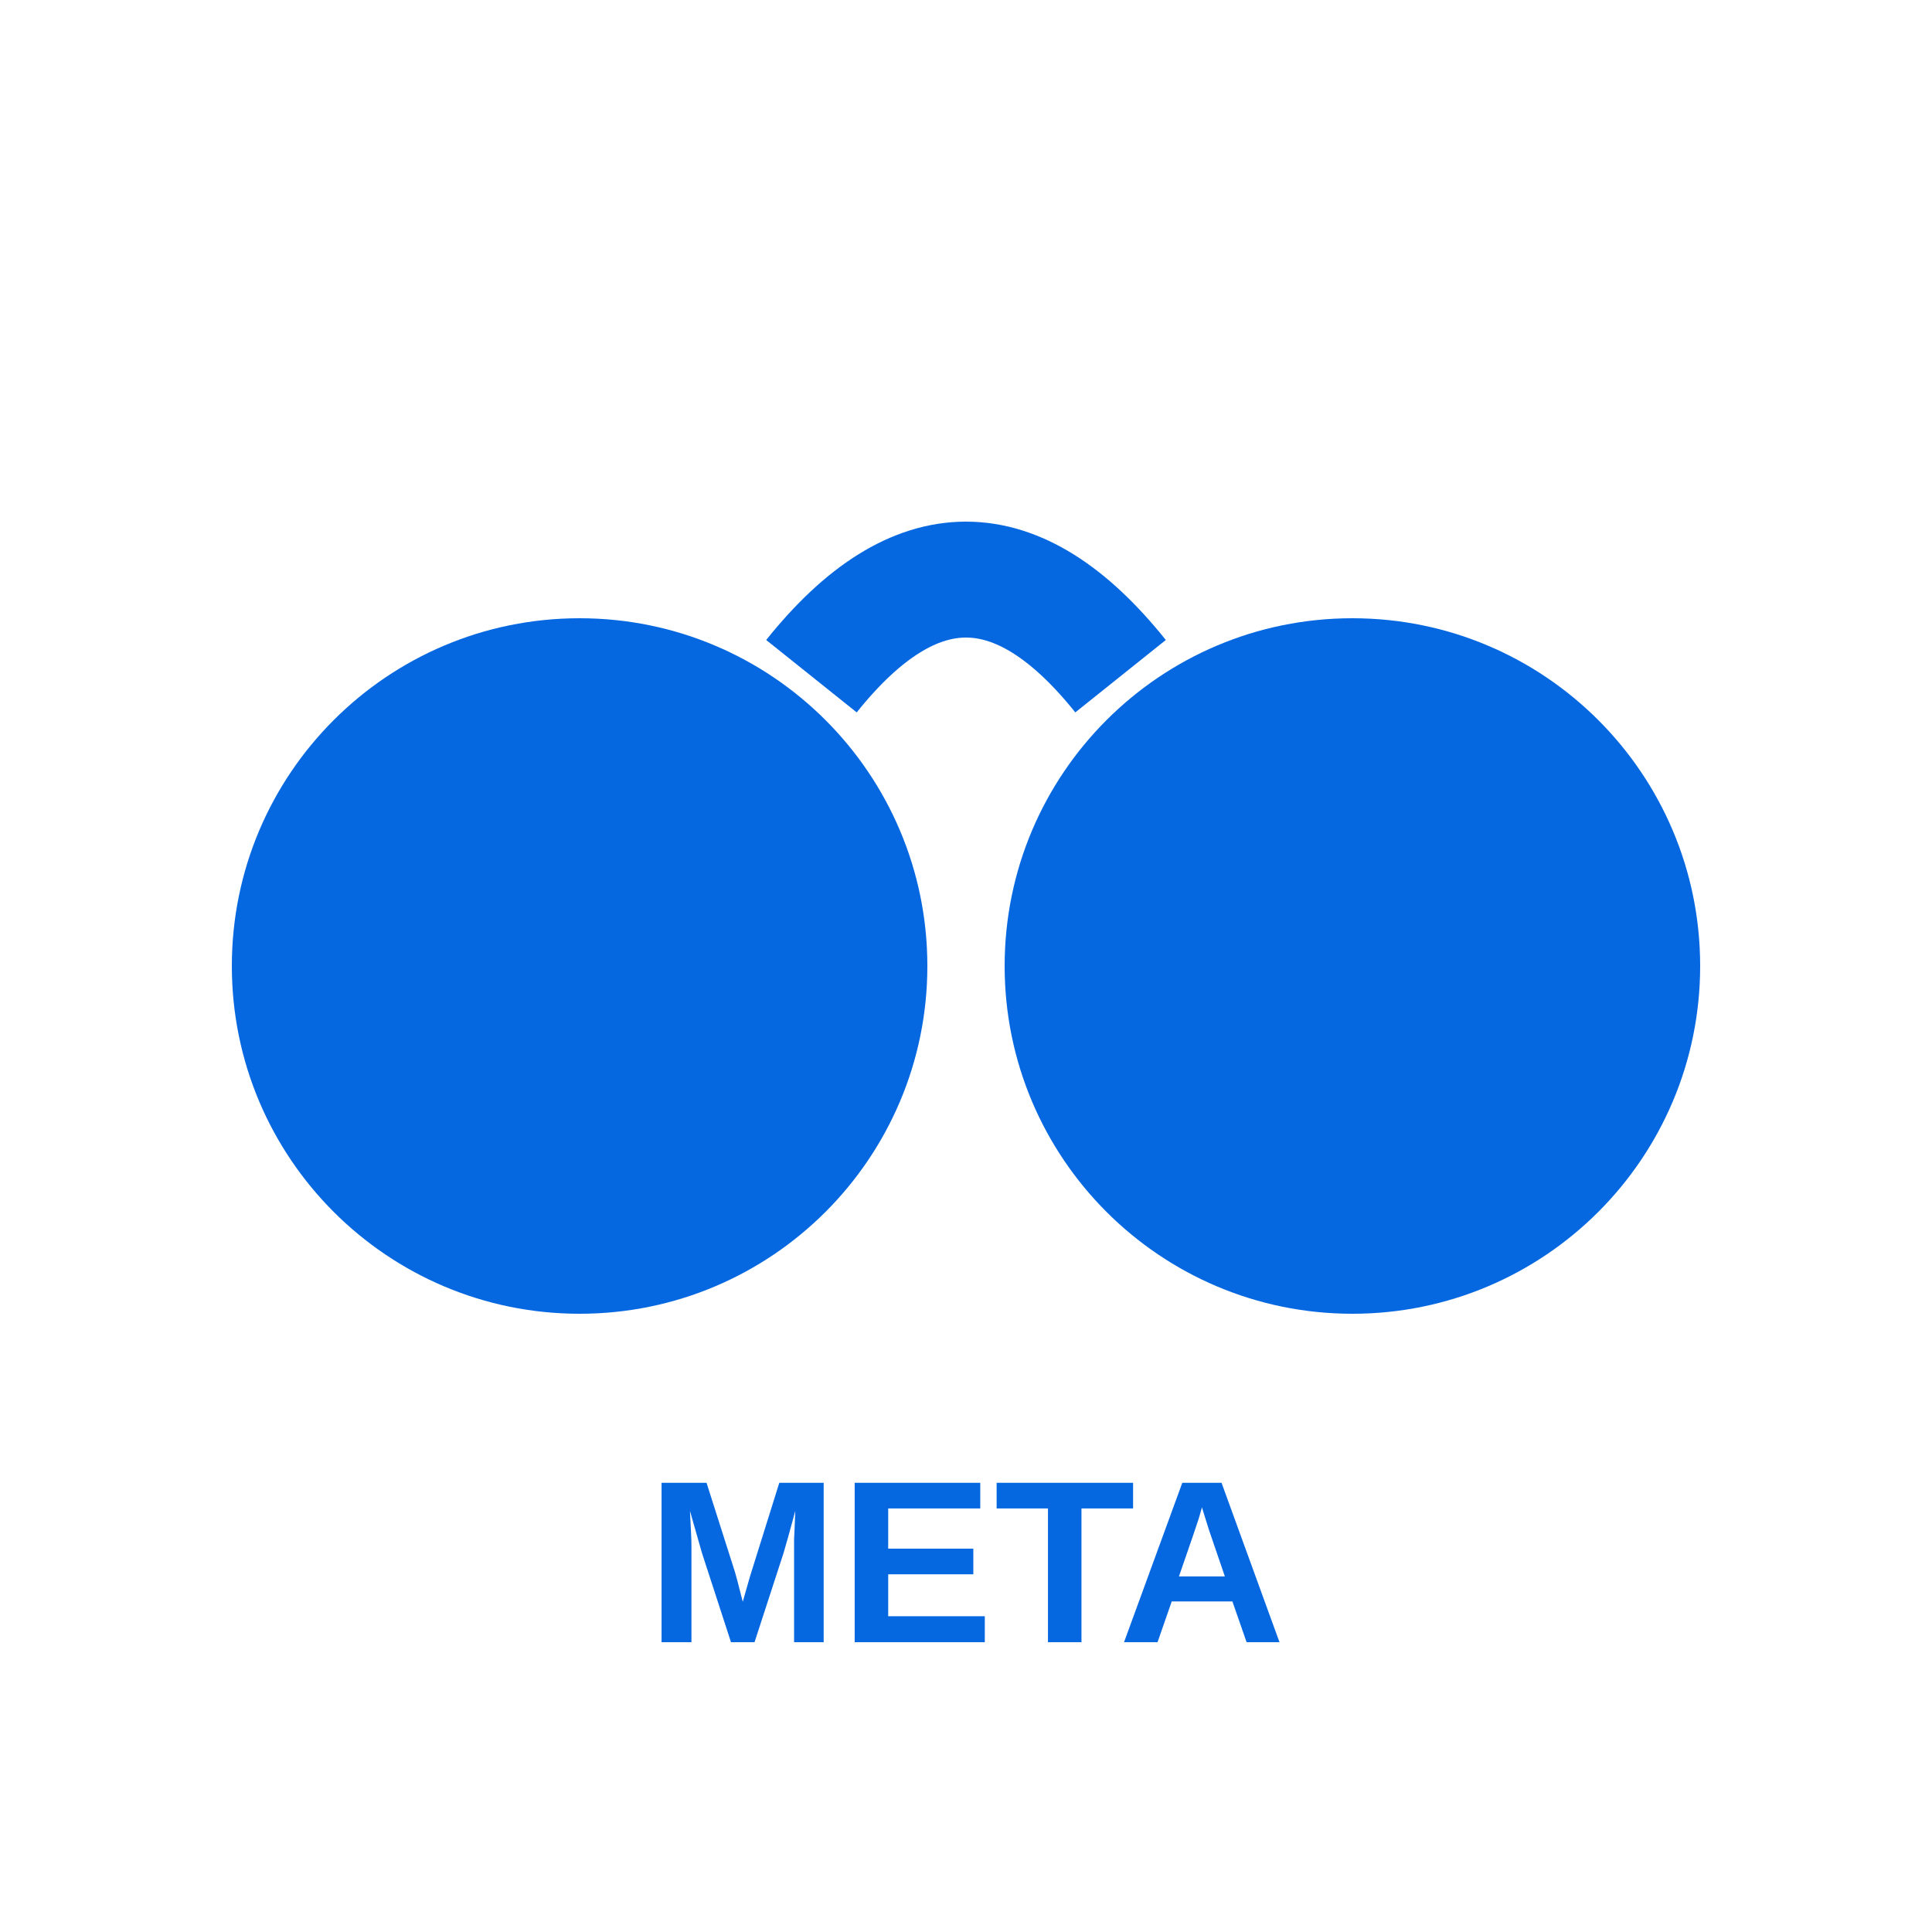
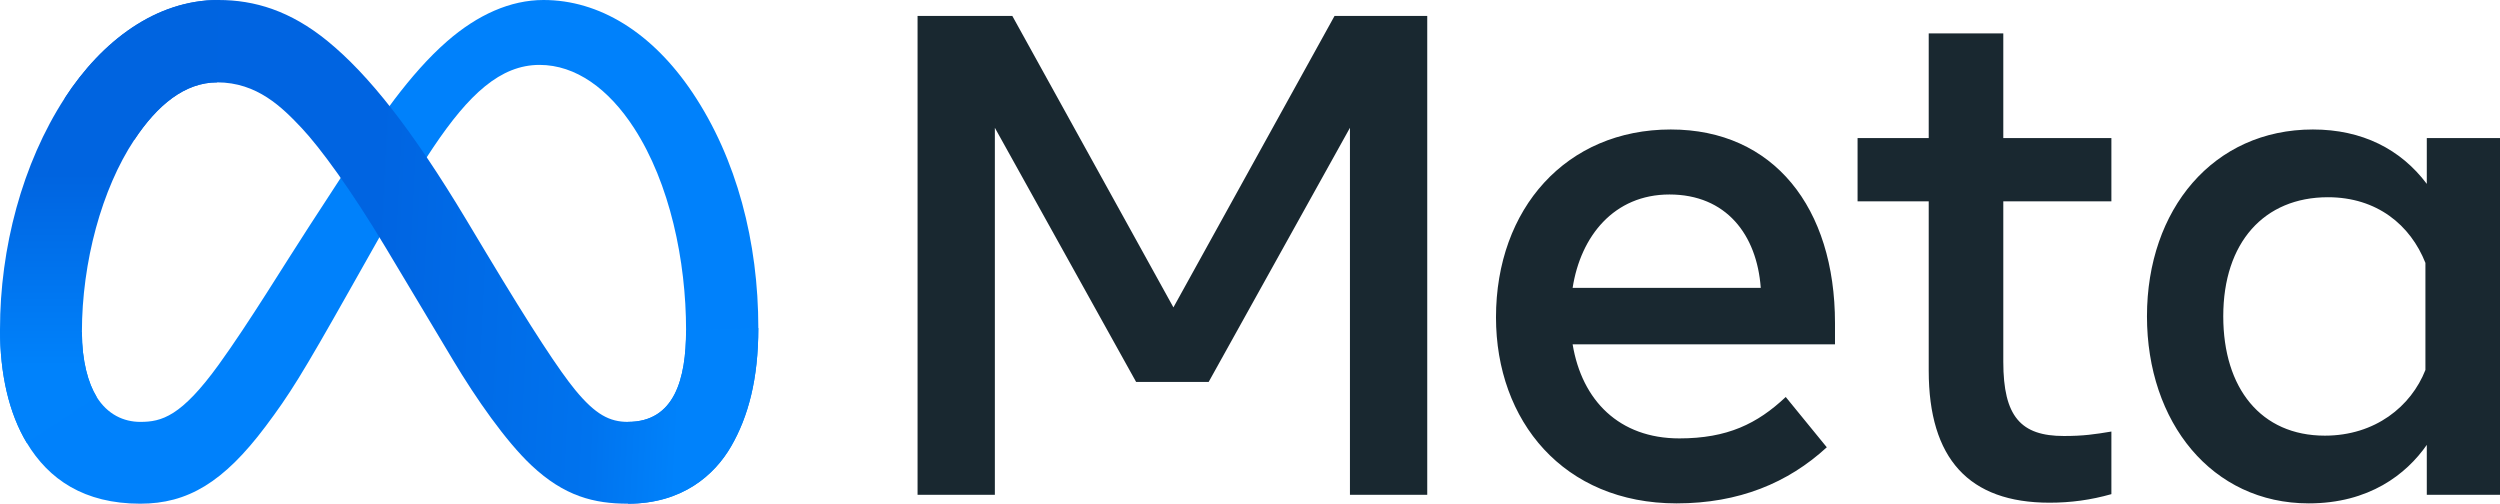
- <svg xmlns="http://www.w3.org/2000/svg" viewBox="0 0 100 100">
-   <circle cx="30" cy="50" r="18" fill="#0668E1" />
-   <circle cx="70" cy="50" r="18" fill="#0668E1" />
-   <path d="M 42 35 Q 50 25 58 35" stroke="#0668E1" stroke-width="6" fill="none" />
-   <text x="50" y="85" text-anchor="middle" font-family="Arial, sans-serif" font-size="12" font-weight="bold" fill="#0668E1">META</text>
+ <svg xmlns="http://www.w3.org/2000/svg" width="948" height="191">
+   <defs>
+     <linearGradient id="Grad_Logo1" x1="61" y1="117" x2="259" y2="127" gradientUnits="userSpaceOnUse">
+       <stop style="stop-color:#0064e1" offset="0" />
+       <stop style="stop-color:#0064e1" offset="0.4" />
+       <stop style="stop-color:#0073ee" offset="0.83" />
+       <stop style="stop-color:#0082fb" offset="1" />
+     </linearGradient>
+     <linearGradient id="Grad_Logo2" x1="45" y1="139" x2="45" y2="66" gradientUnits="userSpaceOnUse">
+       <stop style="stop-color:#0082fb" offset="0" />
+       <stop style="stop-color:#0064e0" offset="1" />
+     </linearGradient>
+   </defs>
+   <path id="Logo0" style="fill:#0081fb" d="m31.06,125.96c0,10.98 2.41,19.41 5.56,24.51 4.13,6.68 10.29,9.51 16.57,9.51 8.1,0 15.51-2.01 29.79-21.76 11.44-15.83 24.92-38.05 33.99-51.98l15.36-23.6c10.67-16.39 23.02-34.61 37.18-46.96 11.56-10.08 24.03-15.68 36.58-15.68 21.07,0 41.14,12.21 56.5,35.11 16.81,25.08 24.97,56.67 24.97,89.27 0,19.38-3.82,33.62-10.32,44.87-6.28,10.88-18.52,21.75-39.11,21.75l0-31.02c17.63,0 22.03-16.2 22.03-34.74 0-26.42-6.16-55.74-19.73-76.69-9.63-14.86-22.11-23.94-35.84-23.94-14.85,0-26.8,11.2-40.23,31.17-7.14,10.61-14.47,23.54-22.7,38.13l-9.06,16.05c-18.2,32.27-22.81,39.62-31.91,51.75-15.95,21.24-29.57,29.29-47.5,29.29-21.27,0-34.72-9.21-43.05-23.09-6.8-11.31-10.14-26.15-10.14-43.06z" />
+   <path id="Logo1" style="fill:url(#Grad_Logo1)" d="m24.49,37.3c14.24-21.95 34.79-37.3 58.36-37.3 13.65,0 27.22,4.04 41.39,15.61 15.5,12.65 32.02,33.48 52.63,67.81l7.39,12.32c17.84,29.72 27.99,45.01 33.93,52.22 7.64,9.26 12.99,12.02 19.94,12.02 17.63,0 22.03-16.2 22.03-34.74l27.4-.86c0,19.38-3.82,33.62-10.32,44.87-6.28,10.88-18.52,21.75-39.11,21.75-12.8,0-24.14-2.78-36.68-14.61-9.64-9.08-20.91-25.21-29.58-39.71l-25.79-43.08c-12.94-21.62-24.81-37.74-31.68-45.04-7.39-7.85-16.89-17.33-32.05-17.33-12.27,0-22.69,8.61-31.41,21.78z" />
+   <path id="Logo2" style="fill:url(#Grad_Logo2)" d="m82.35,31.23c-12.27,0-22.69,8.61-31.41,21.78-12.33,18.61-19.88,46.33-19.88,72.95 0,10.98 2.41,19.41 5.56,24.51l-26.48,17.44c-6.8-11.31-10.14-26.15-10.14-43.06 0-30.75 8.44-62.8 24.49-87.55 14.24-21.95 34.79-37.3 58.36-37.3z" />
+   <path id="Text" style="fill:#192830" d="m347.94,6.04h35.93l61.09,110.52 61.1-110.52h35.15v181.6h-29.31v-139.18l-53.58,96.38h-27.5l-53.57-96.38v139.18h-29.31z m285.11,67.71c-21.02,0-33.68,15.82-36.71,35.41h71.34c-1.47-20.18-13.11-35.41-34.63-35.41z m-65.77,46.57c0-41.22 26.64-71.22 66.28-71.22 38.99,0 62.27,29.62 62.27,73.42v8.05h-99.49c3.53,21.31 17.67,35.67 40.47,35.67 18.19,0 29.56-5.55 40.34-15.7l15.57,19.07c-14.67,13.49-33.33,21.27-56.95,21.27-42.91,0-68.49-31.29-68.49-70.56z m164.09-43.97h-26.98v-24h26.98v-39.69h28.28v39.69h40.99v24h-40.99v60.83c0,20.77 6.64,28.15 22.96,28.15 7.45,0 11.72-.64 18.03-1.69v23.74c-7.86,2.22-15.36,3.24-23.48,3.24-30.53,0-45.79-16.68-45.79-50.07z m188.35,23.34c-5.68-14.34-18.35-24.9-36.97-24.9-24.2,0-39.69,17.17-39.69,45.14 0,27.27 14.26,45.27 38.53,45.27 19.08,0 32.7-11.1 38.13-24.91z m28.28,87.95h-27.76v-18.94c-7.76,11.15-21.88,22.18-44.75,22.18-36.78,0-61.36-30.79-61.36-70.95 0-40.54 25.17-70.83 62.92-70.83 18.66,0 33.3,7.46 43.19,20.63v-17.38h27.76z" />
</svg>
